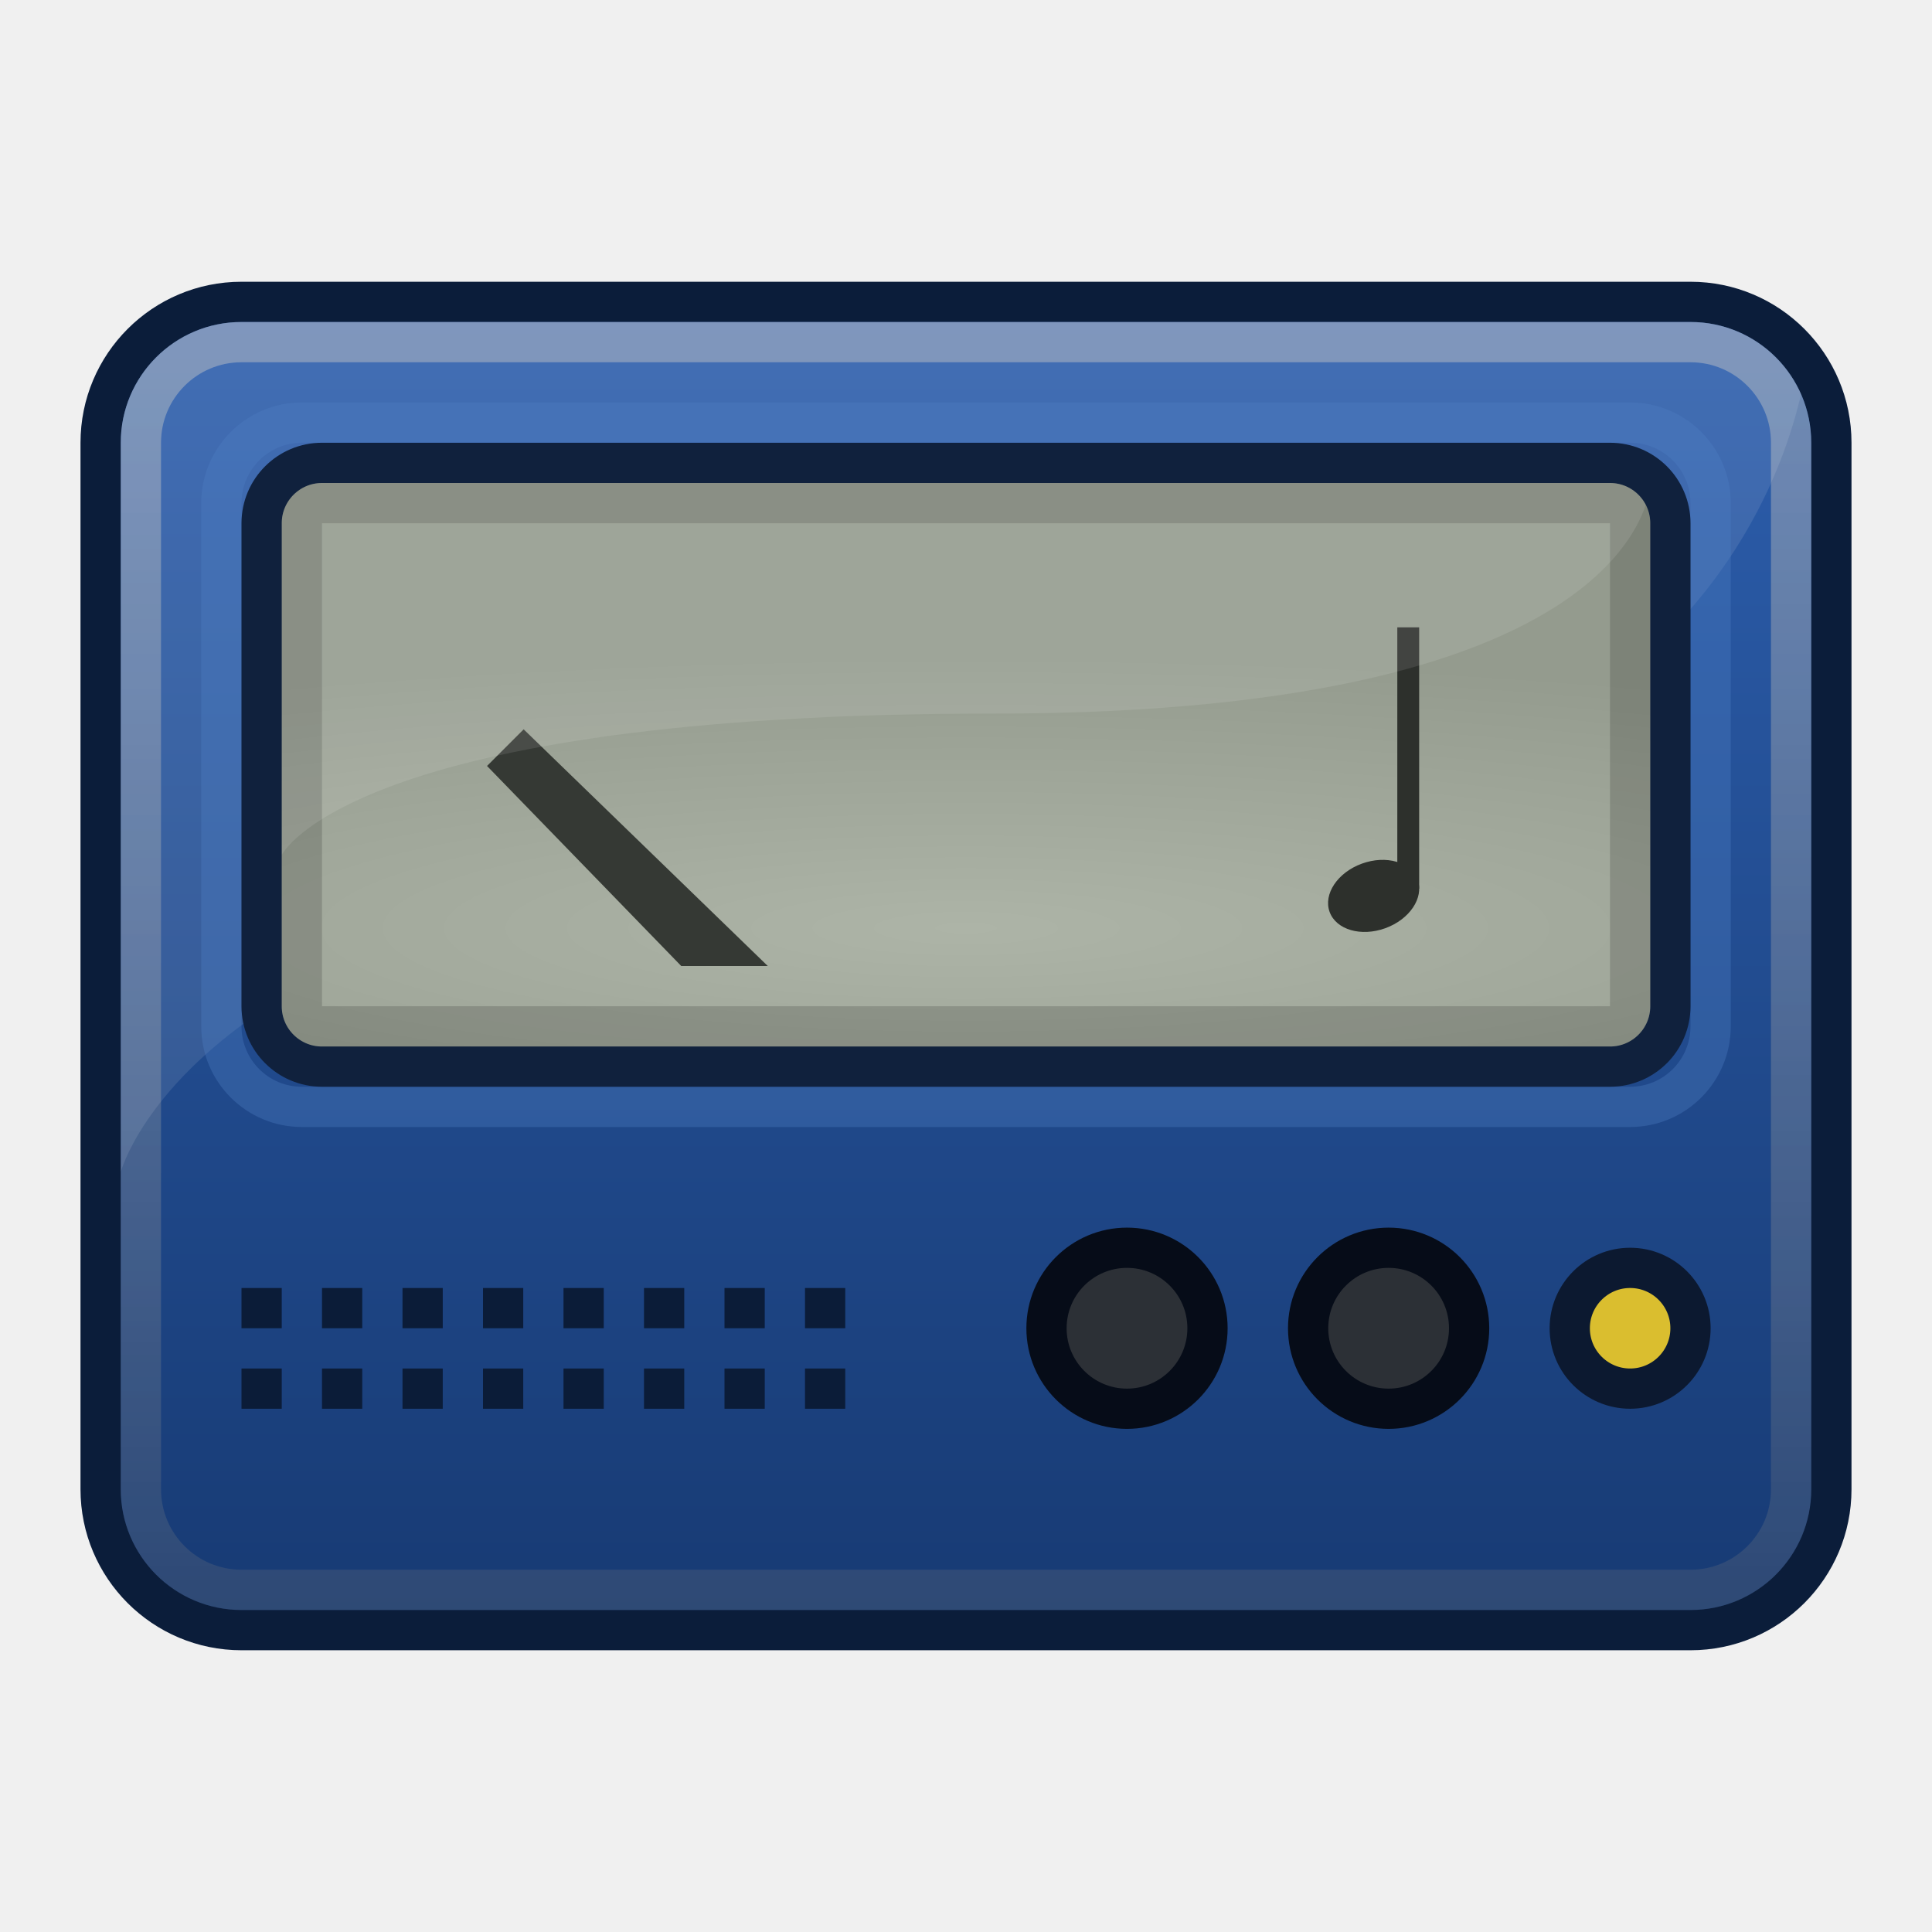
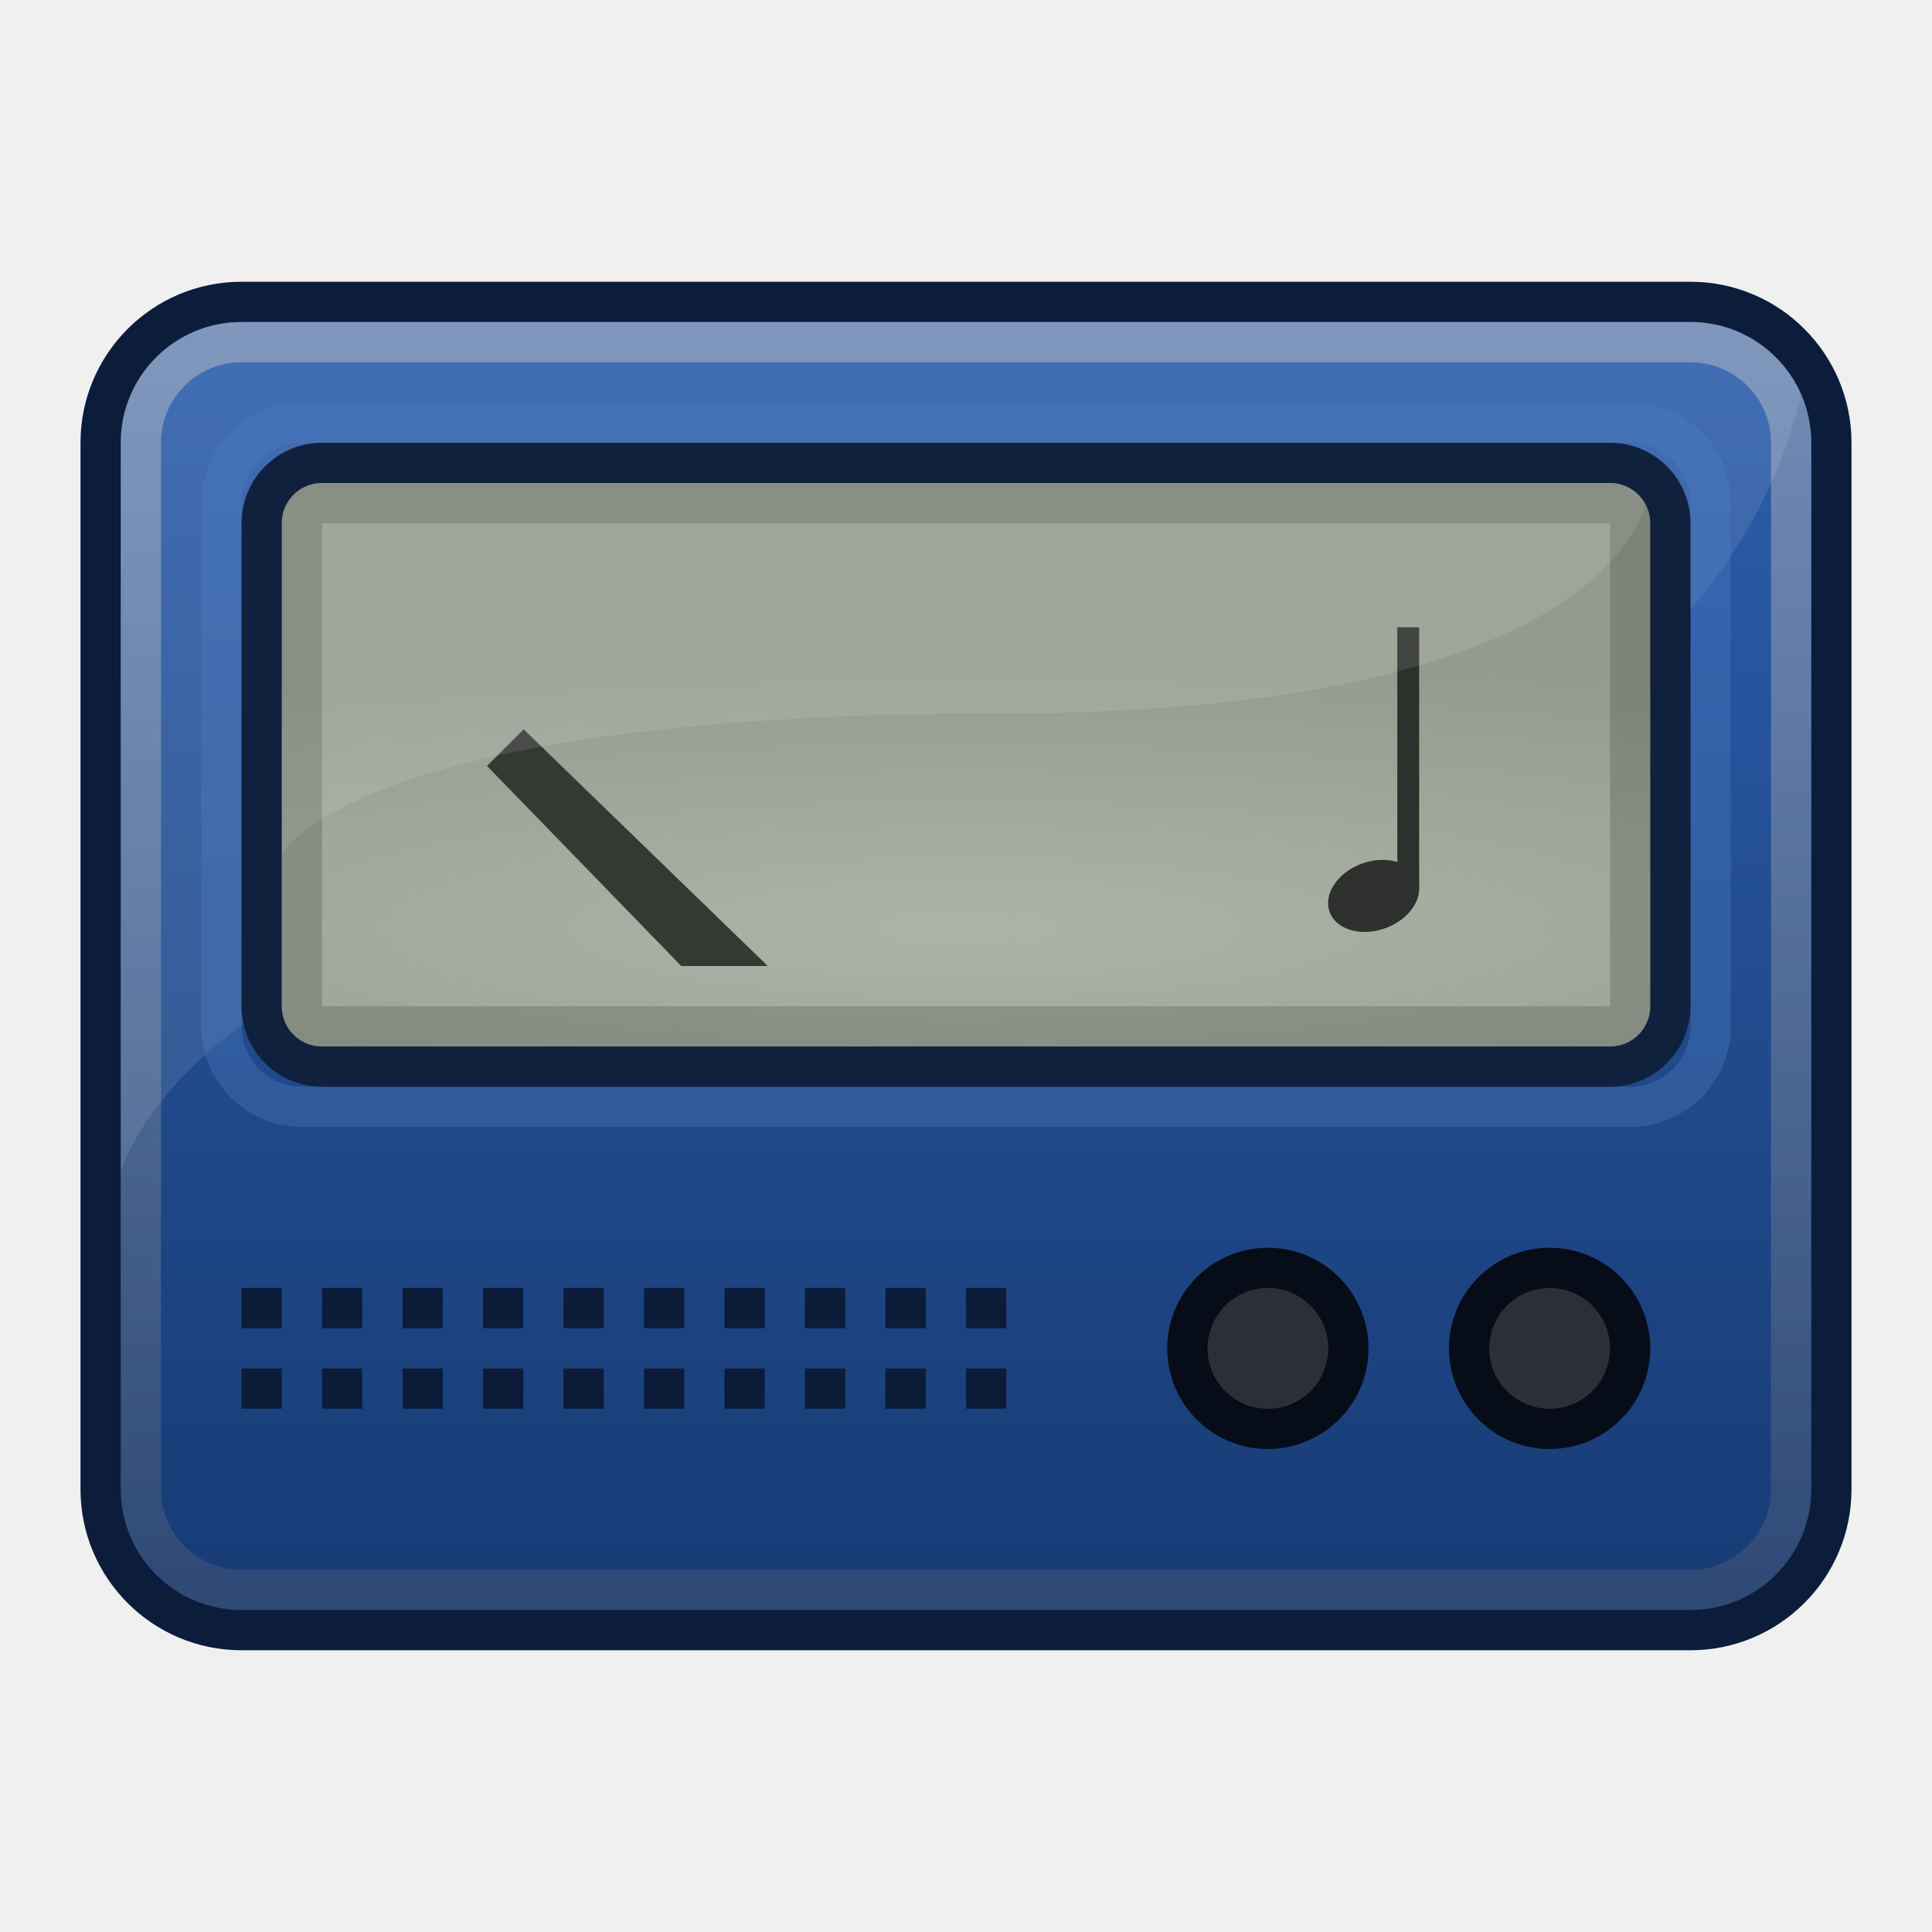
<svg xmlns="http://www.w3.org/2000/svg" width="48" height="48" viewBox="0 0 48 48">
  <svg viewBox="0 0 48 48" width="48" height="48">
    <defs>
      <linearGradient id="case" x1="0" y1="0" x2="0" y2="1">
        <stop offset="0" stop-color="#2d5fae" />
        <stop offset="1" stop-color="#173a73" />
      </linearGradient>
      <linearGradient id="hi" x1="0" y1="0" x2="0" y2="1">
        <stop offset="0" stop-color="#ffffff" stop-opacity="1" />
        <stop offset="1" stop-color="#ffffff" stop-opacity="0.31" />
      </linearGradient>
      <radialGradient id="lcd" gradientUnits="userSpaceOnUse" cx="0" cy="0" r="1" gradientTransform="matrix(37.80,0,0,6.75,24.00,23.05)">
        <stop offset="0" stop-color="#adb4a7" />
        <stop offset="1" stop-color="#949b8e" />
      </radialGradient>
      <linearGradient id="sheen" x1="0" y1="0" x2="0.7" y2="1">
        <stop offset="0" stop-color="#6fa0eb" stop-opacity="0.22" />
        <stop offset="0.5" stop-color="#4f83d1" stop-opacity="0.08" />
        <stop offset="1" stop-color="#ffffff" stop-opacity="0.03" />
      </linearGradient>
    </defs>
    <rect x="2.5" y="7.5" width="43" height="33" rx="3.5" fill="url(#case)" stroke="#0b1d3a" stroke-width="1" />
    <clipPath id="casec">
      <rect x="3" y="8" width="42" height="32" rx="3.0" />
    </clipPath>
    <rect x="3.5" y="8.5" width="41" height="31" rx="2.5" fill="none" stroke="url(#hi)" stroke-width="1" opacity="0.4" />
    <rect x="3.5" y="8.5" width="41" height="31" rx="2.5" fill="none" stroke="#000000" stroke-width="1" opacity="0.12" />
    <path d="M 3,29.12 C 3,29.12 5.1,21.094 24.84,21.094 C 45.0,21.094 45,8 45,8 L 3,8 Z" fill="#ffffff" opacity="0.1" clip-path="url(#casec)" />
    <rect x="5.5" y="10.5" width="37" height="17" rx="2.0" fill="none" stroke="#4e7ec4" stroke-width="1" opacity="0.35" />
    <rect x="6.5" y="11.5" width="35" height="15" rx="1.5" fill="url(#lcd)" stroke="#10213d" stroke-width="1" />
    <rect x="7.5" y="12.5" width="33" height="13" rx="0.5" fill="none" stroke="#000000" stroke-width="1" opacity="0.16" />
    <clipPath id="lcdc">
      <rect x="7" y="12" width="34" height="14" rx="1.0" />
    </clipPath>
    <clipPath id="swingc">
      <rect x="7" y="12" width="34" height="12.0" />
    </clipPath>
    <g clip-path="url(#swingc)">
      <polygon points="20.55,25.43 13.01,18.12 12.10,19.03 19.42,26.57" fill="#353934" opacity="1.00" />
    </g>
    <g fill="#2d302c" transform="translate(18.3,14.5) scale(0.1551724) translate(-393,-425)">
      <ellipse cx="495" cy="475" rx="7.5" ry="5.5" transform="rotate(-20 495 475)" />
      <rect x="498.79" y="432" width="3.5" height="41.85" />
    </g>
    <path d="M 7,21.24 C 7,21.24 8.7,17.729 24.68,17.729 C 41.0,17.729 41,12 41,12 L 7,12 Z" fill="#ffffff" opacity="0.1" clip-path="url(#lcdc)" />
    <rect x="6" y="32" width="1" height="1" rx="0" fill="#0b1c38" />
    <rect x="8" y="32" width="1" height="1" rx="0" fill="#0b1c38" />
    <rect x="10" y="32" width="1" height="1" rx="0" fill="#0b1c38" />
    <rect x="12" y="32" width="1" height="1" rx="0" fill="#0b1c38" />
    <rect x="14" y="32" width="1" height="1" rx="0" fill="#0b1c38" />
    <rect x="16" y="32" width="1" height="1" rx="0" fill="#0b1c38" />
    <rect x="18" y="32" width="1" height="1" rx="0" fill="#0b1c38" />
    <rect x="20" y="32" width="1" height="1" rx="0" fill="#0b1c38" />
+     <rect x="22" y="32" width="1" height="1" rx="0" fill="#0b1c38" />
+     <rect x="24" y="32" width="1" height="1" rx="0" fill="#0b1c38" />
    <rect x="6" y="34" width="1" height="1" rx="0" fill="#0b1c38" />
    <rect x="8" y="34" width="1" height="1" rx="0" fill="#0b1c38" />
    <rect x="10" y="34" width="1" height="1" rx="0" fill="#0b1c38" />
    <rect x="12" y="34" width="1" height="1" rx="0" fill="#0b1c38" />
    <rect x="14" y="34" width="1" height="1" rx="0" fill="#0b1c38" />
    <rect x="16" y="34" width="1" height="1" rx="0" fill="#0b1c38" />
    <rect x="18" y="34" width="1" height="1" rx="0" fill="#0b1c38" />
    <rect x="20" y="34" width="1" height="1" rx="0" fill="#0b1c38" />
-     <circle cx="28" cy="33" r="2.0" fill="#2c3036" stroke="#060c18" stroke-width="1" />
-     <circle cx="34.5" cy="33" r="2.0" fill="#2c3036" stroke="#060c18" stroke-width="1" />
-     <circle cx="40.5" cy="33" r="1.5" fill="#dabe2f" stroke="#0c1930" stroke-width="1" />
+     <rect x="22" y="34" width="1" height="1" rx="0" fill="#0b1c38" />
+     <rect x="24" y="34" width="1" height="1" rx="0" fill="#0b1c38" />
+     <circle cx="31.5" cy="33.5" r="2.0" fill="#2c3036" stroke="#060c18" stroke-width="1" />
+     <circle cx="38.5" cy="33.5" r="2.0" fill="#2c3036" stroke="#060c18" stroke-width="1" />
  </svg>
</svg>
